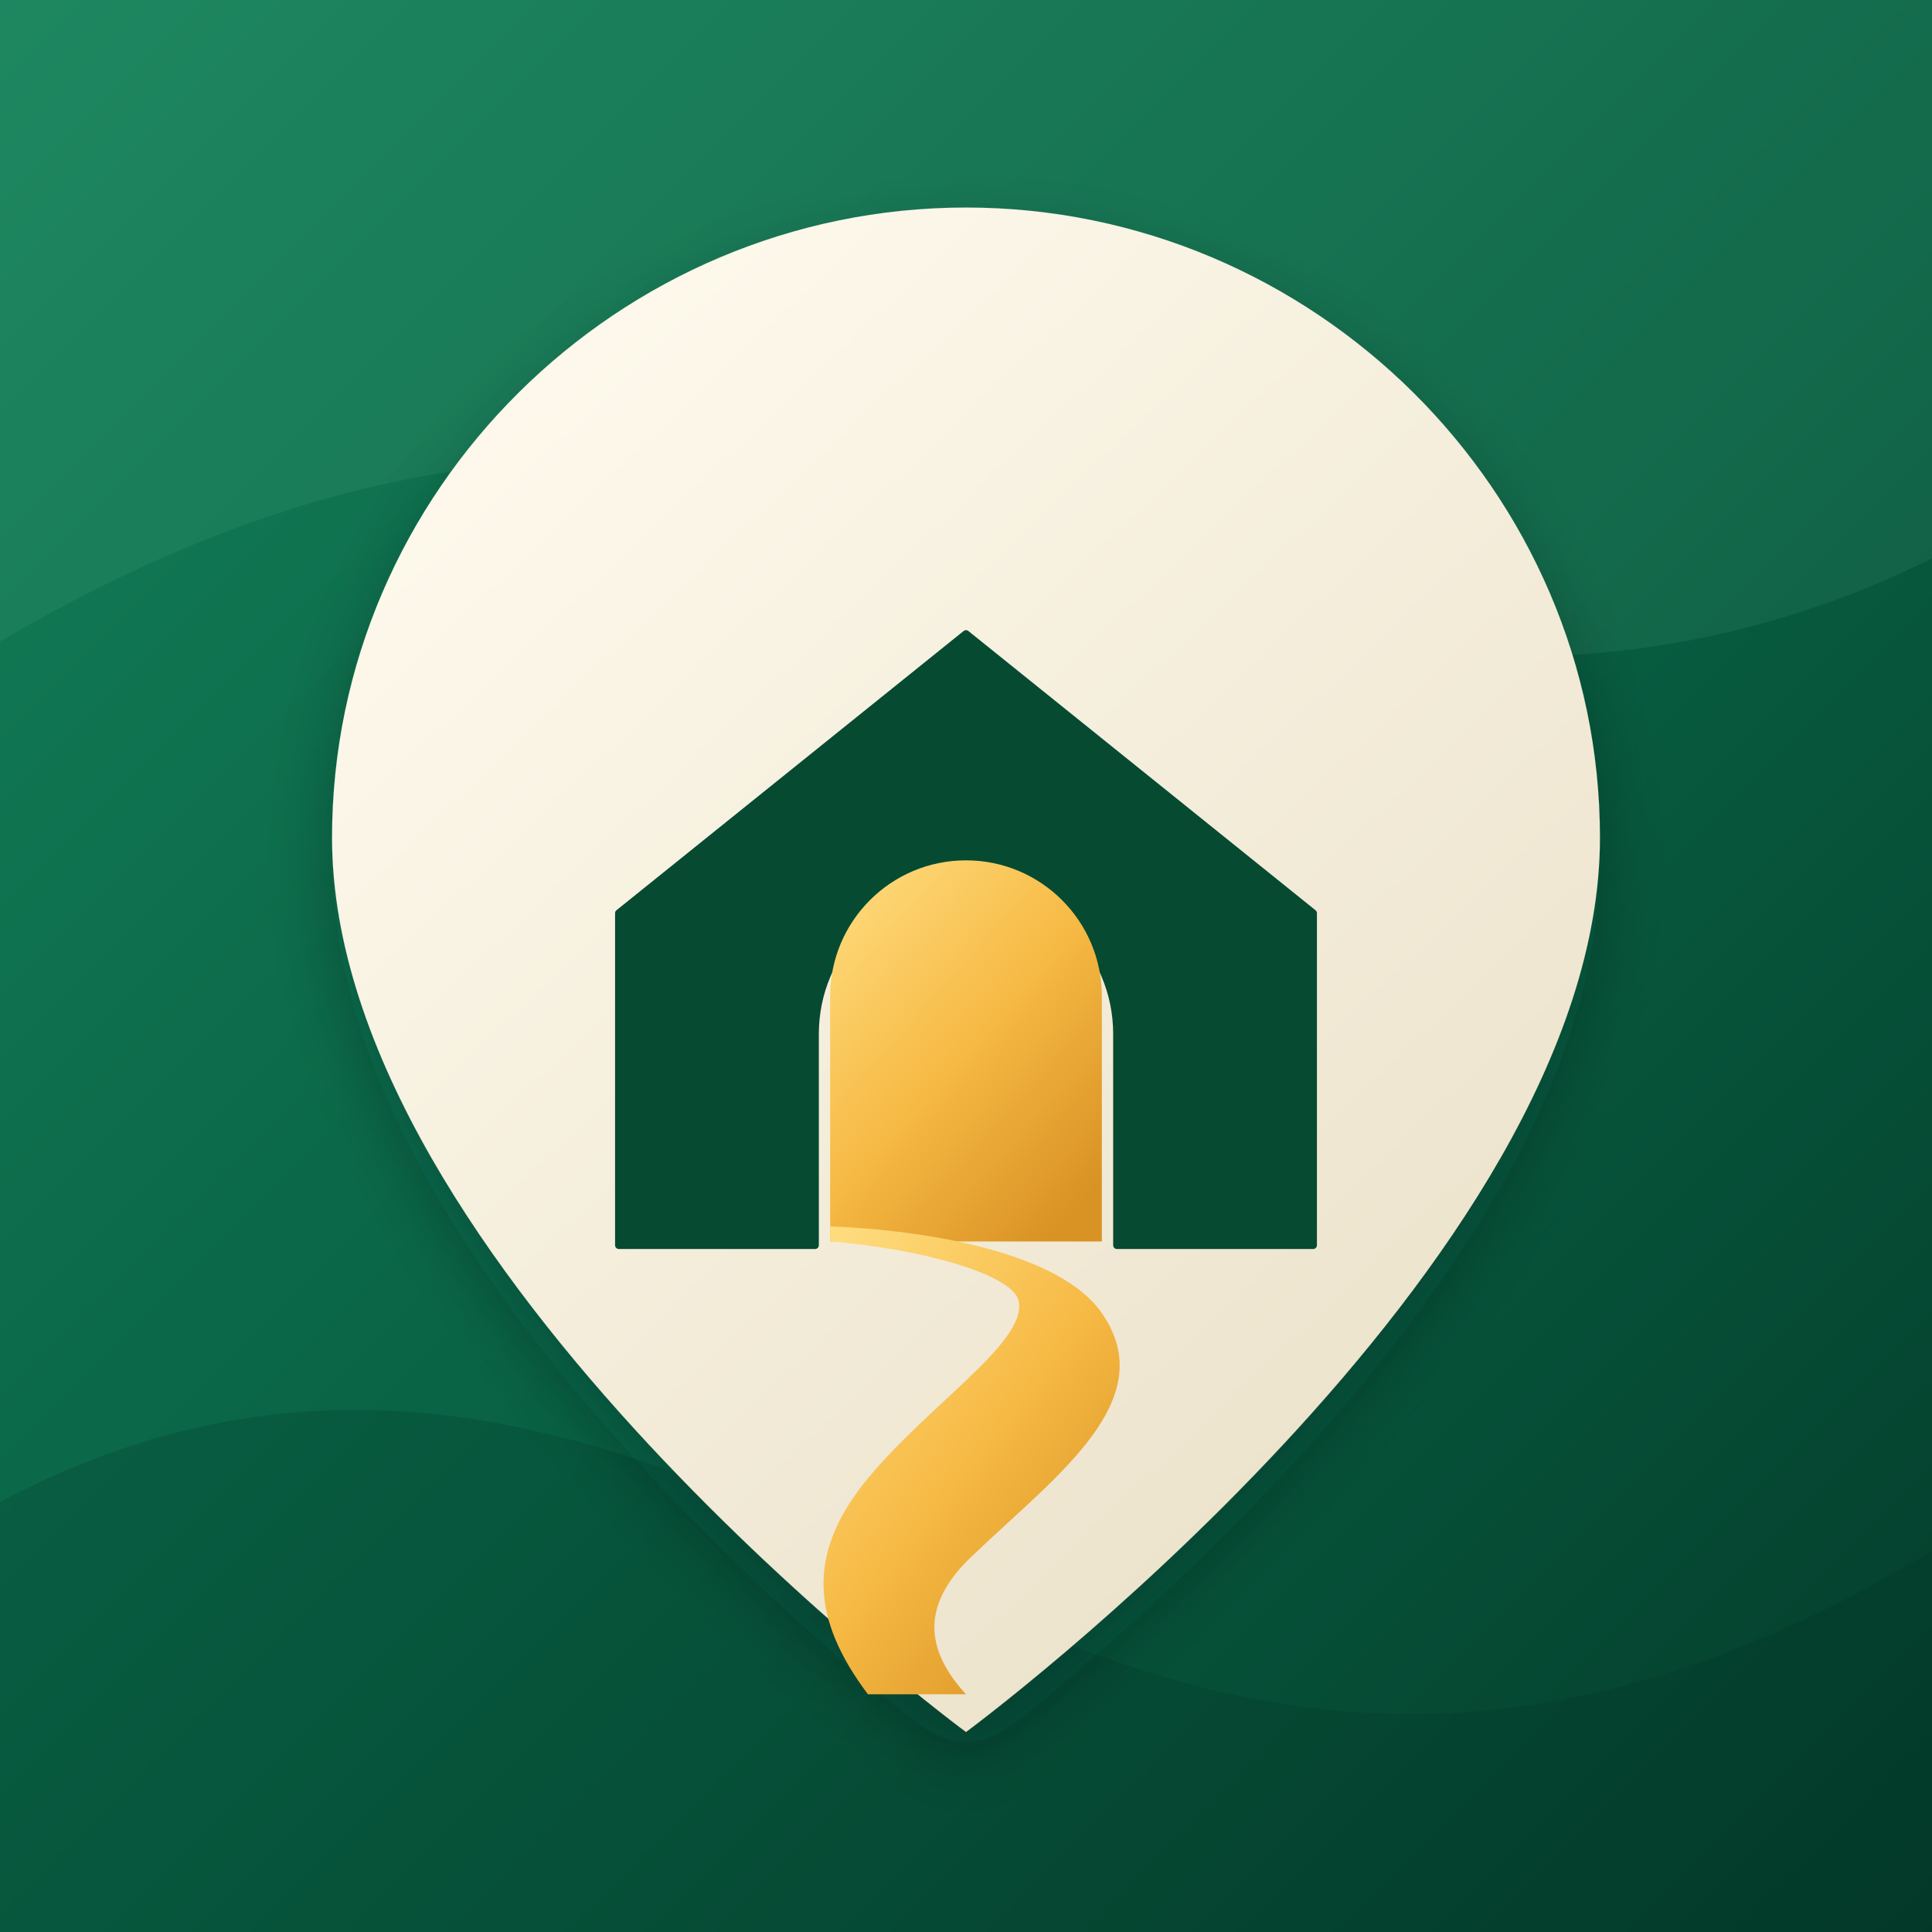
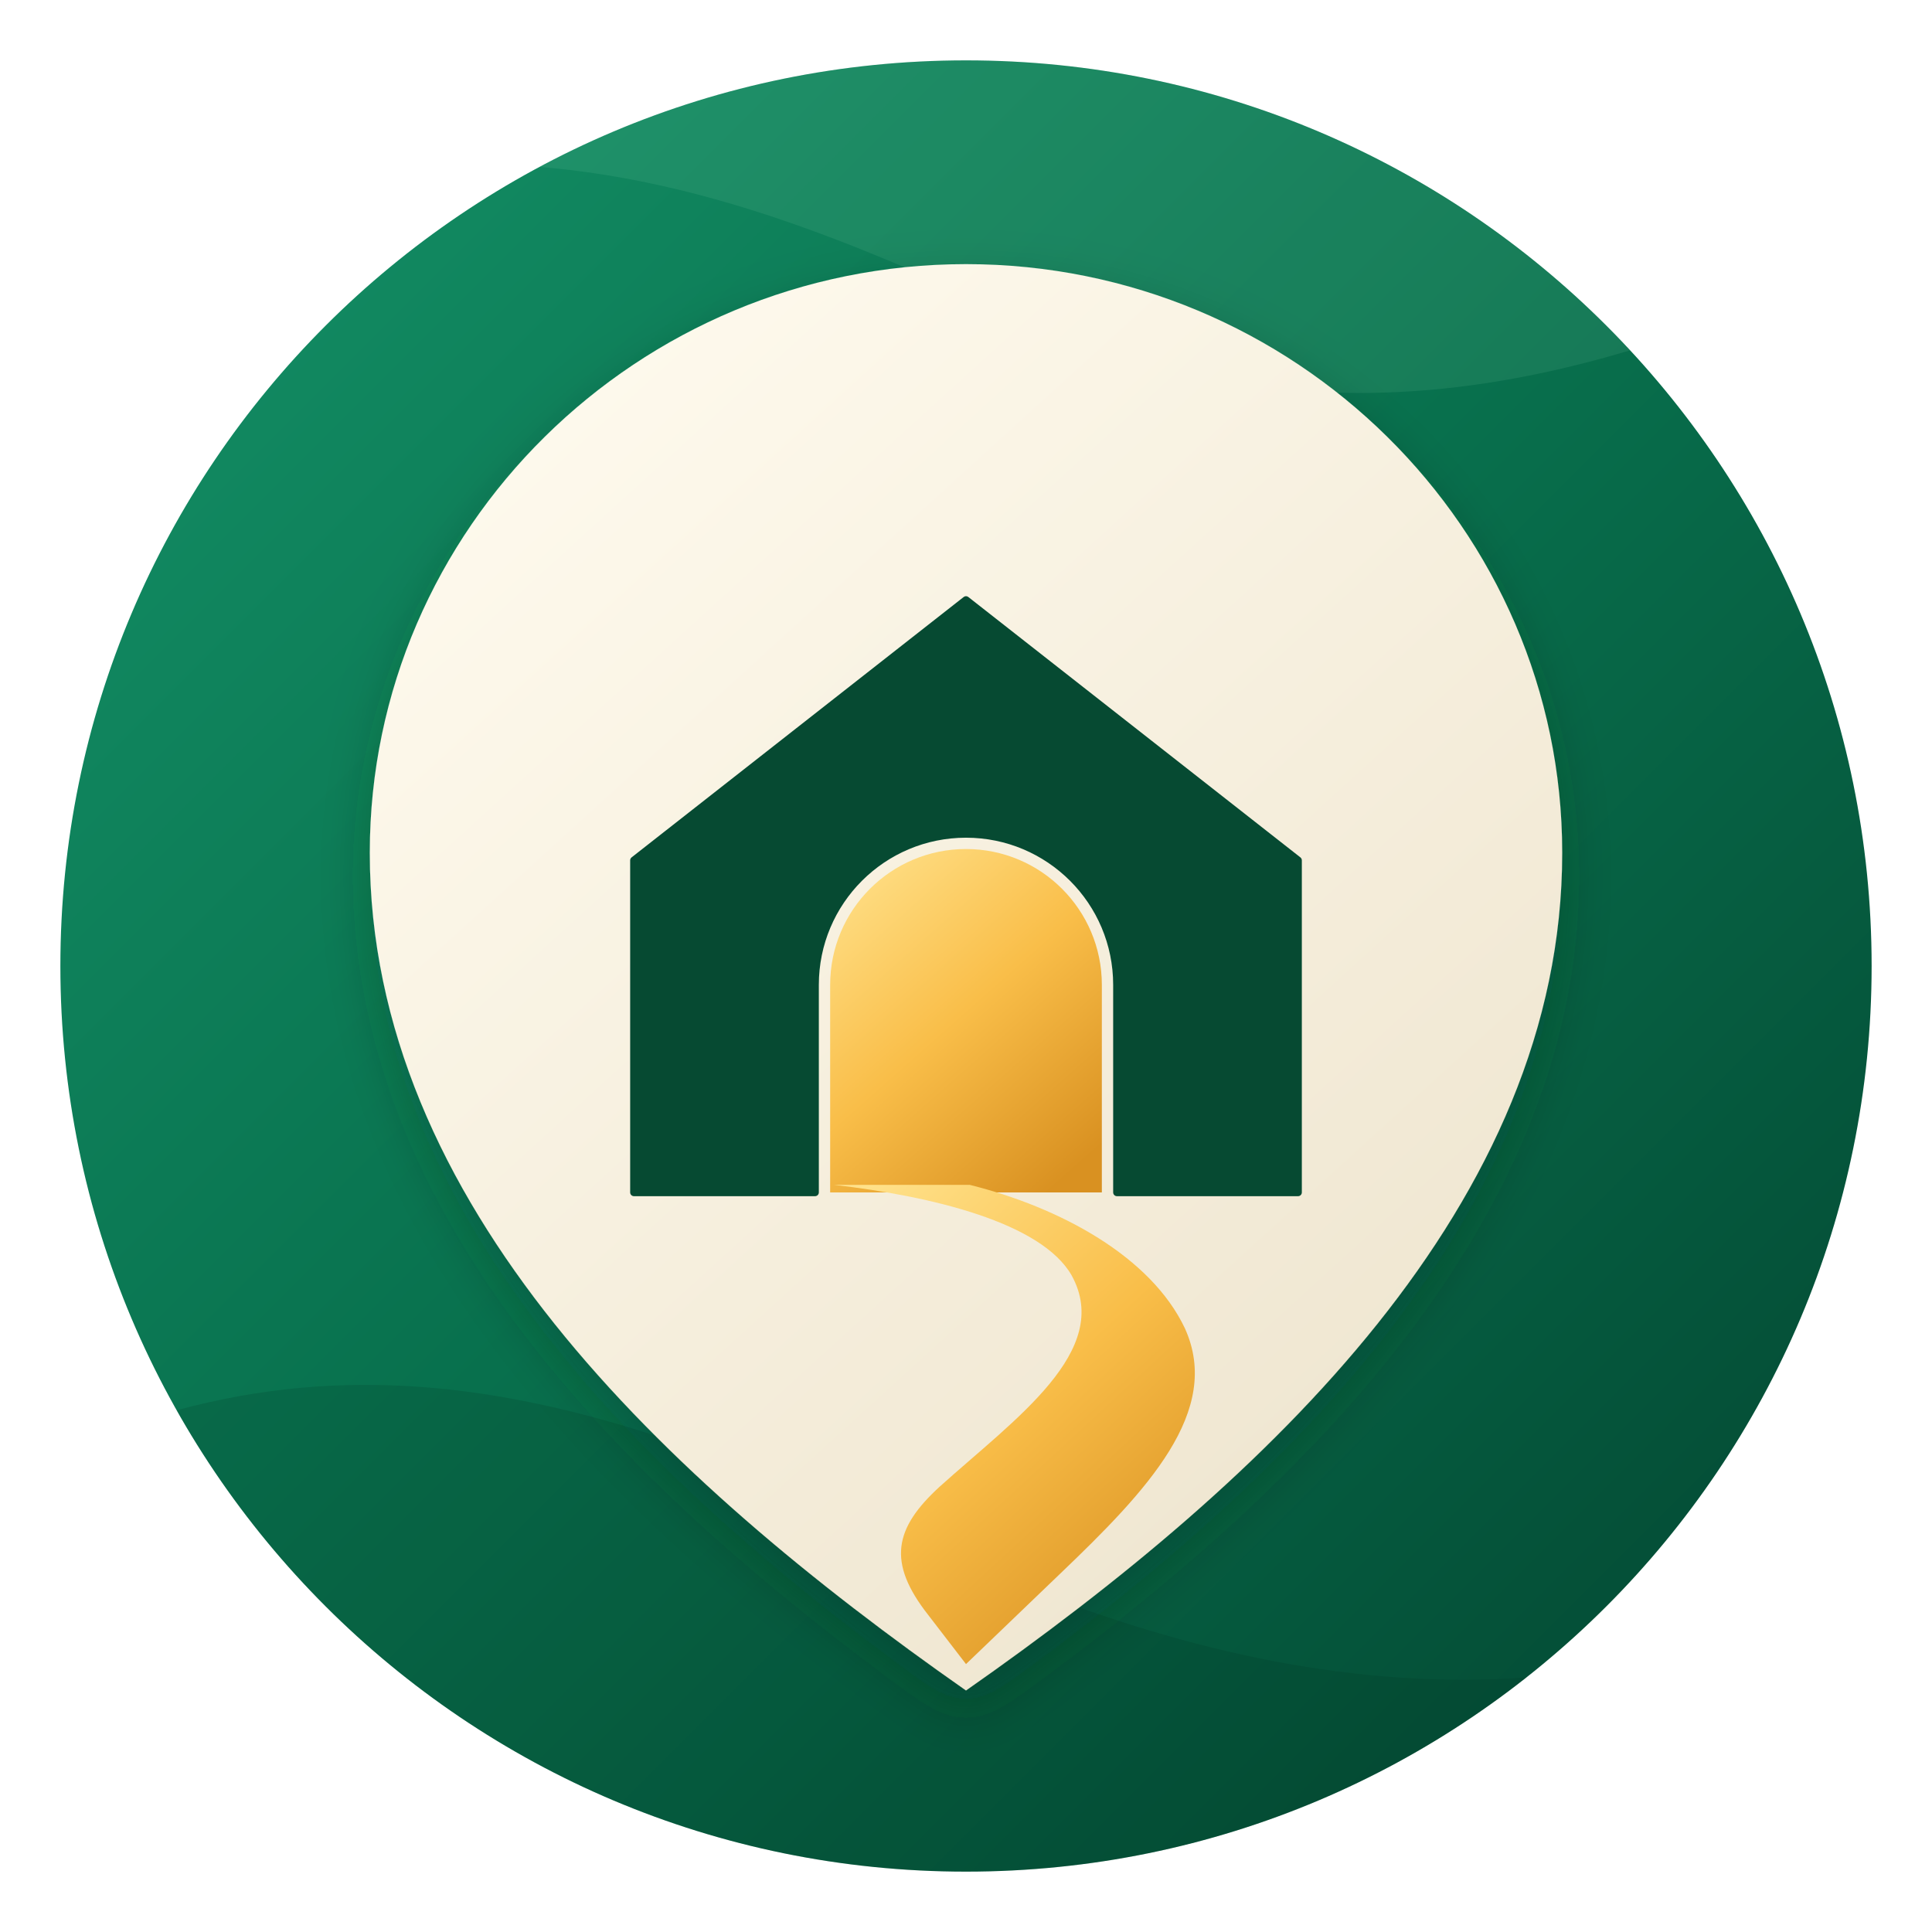
<svg xmlns="http://www.w3.org/2000/svg" viewBox="0 0 512 512" role="img" aria-labelledby="title desc">
  <defs>
-     <linearGradient id="background" x1="0" y1="0" x2="1" y2="1">
-       <stop offset="0" stop-color="#14805A" />
-       <stop offset=".52" stop-color="#086143" />
-       <stop offset="1" stop-color="#043B2A" />
+     <linearGradient id="green" x1="0" y1="0" x2="1" y2="1">
+       <stop offset="0" stop-color="#159268" />
+       <stop offset=".48" stop-color="#08704D" />
+       <stop offset="1" stop-color="#03432F" />
    </linearGradient>
-     <linearGradient id="ivory" x1=".12" y1="0" x2=".9" y2="1">
+     <linearGradient id="cream" x1=".12" y1="0" x2=".9" y2="1">
      <stop offset="0" stop-color="#FFFBEF" />
-       <stop offset="1" stop-color="#E9DFC6" />
+       <stop offset="1" stop-color="#EDE3CC" />
    </linearGradient>
-     <linearGradient id="gold" x1="0" y1="0" x2=".8" y2="1">
-       <stop offset="0" stop-color="#FFDE82" />
-       <stop offset=".55" stop-color="#F6B943" />
-       <stop offset="1" stop-color="#D99224" />
+     <linearGradient id="gold" x1=".1" y1="0" x2=".8" y2="1">
+       <stop offset="0" stop-color="#FFE18A" />
+       <stop offset=".5" stop-color="#F9BE49" />
+       <stop offset="1" stop-color="#D99121" />
    </linearGradient>
-     <filter id="pin-shadow" x="-20%" y="-15%" width="140%" height="140%">
-       <feDropShadow dx="0" dy="8" stdDeviation="9" flood-color="#00281B" flood-opacity=".28" />
+     <clipPath id="circle-clip">
+       <circle cx="256" cy="256" r="240" />
+     </clipPath>
+     <filter id="pin-shadow" x="-20%" y="-20%" width="140%" height="150%">
+       <feDropShadow dx="0" dy="6" stdDeviation="7" flood-color="#003522" flood-opacity=".25" />
    </filter>
  </defs>
-   <rect width="512" height="512" fill="url(#background)" />
-   <path d="M0 0H512V148C417 195 326 170 246 139 157 105 75 126 0 170Z" fill="#79C8A4" opacity=".10" />
-   <path d="M0 398C93 349 170 383 247 420S402 477 512 411V512H0Z" fill="#002F21" opacity=".20" />
-   <path d="M256 55C164 55 88 130 88 222c0 113 168 237 168 237s168-124 168-237C424 130 348 55 256 55Z" fill="url(#ivory)" filter="url(#pin-shadow)" />
-   <path d="M164 242 256 168l92 74v88h-52v-56a40 40 0 0 0-80 0v56h-52Z" fill="#064A32" stroke="#064A32" stroke-linejoin="round" stroke-width="2" />
-   <path d="M220 329V264a36 36 0 0 1 72 0v65Z" fill="url(#gold)" />
-   <path d="M220 325c26 1 61 7 72 23 16 23-12 43-34 64-14 13-13 25-2 37l-26 0c-15-20-16-37-1-56 16-20 43-37 41-48-1-7-25-14-50-16Z" fill="url(#gold)" />
+   <g clip-path="url(#circle-clip)">
+     <circle cx="256" cy="256" r="240" fill="url(#green)" />
+     <path d="M-10 83C109 16 188 47 265 82S414 113 526 52V-10H-10Z" fill="#A6E6C5" opacity=".10" />
+     <path d="M-4 395C90 342 167 374 249 411s176 56 270-7v120H-4Z" fill="#002F20" opacity=".17" />
+   </g>
+   <path d="M256 70C169 70 98 140 98 226c0 93 78 166 158 222 80-56 158-129 158-222C414 140 343 70 256 70Z" fill="url(#cream)" filter="url(#pin-shadow)" />
+   <path d="M168 267v-39l88-69 88 69v88h-48v-55a40 40 0 0 0-80 0v55h-48Z" fill="#064A32" stroke="#064A32" stroke-linejoin="round" stroke-width="2" />
+   <path d="M220 316v-55a36 36 0 0 1 72 0v55Z" fill="url(#gold)" />
+   <path d="M221 314c26 3 55 10 63 24 11 20-15 38-35 56-12 11-14 20-3 34l10 13 25-24c23-22 43-43 33-65-9-19-33-32-57-38Z" fill="url(#gold)" />
</svg>
